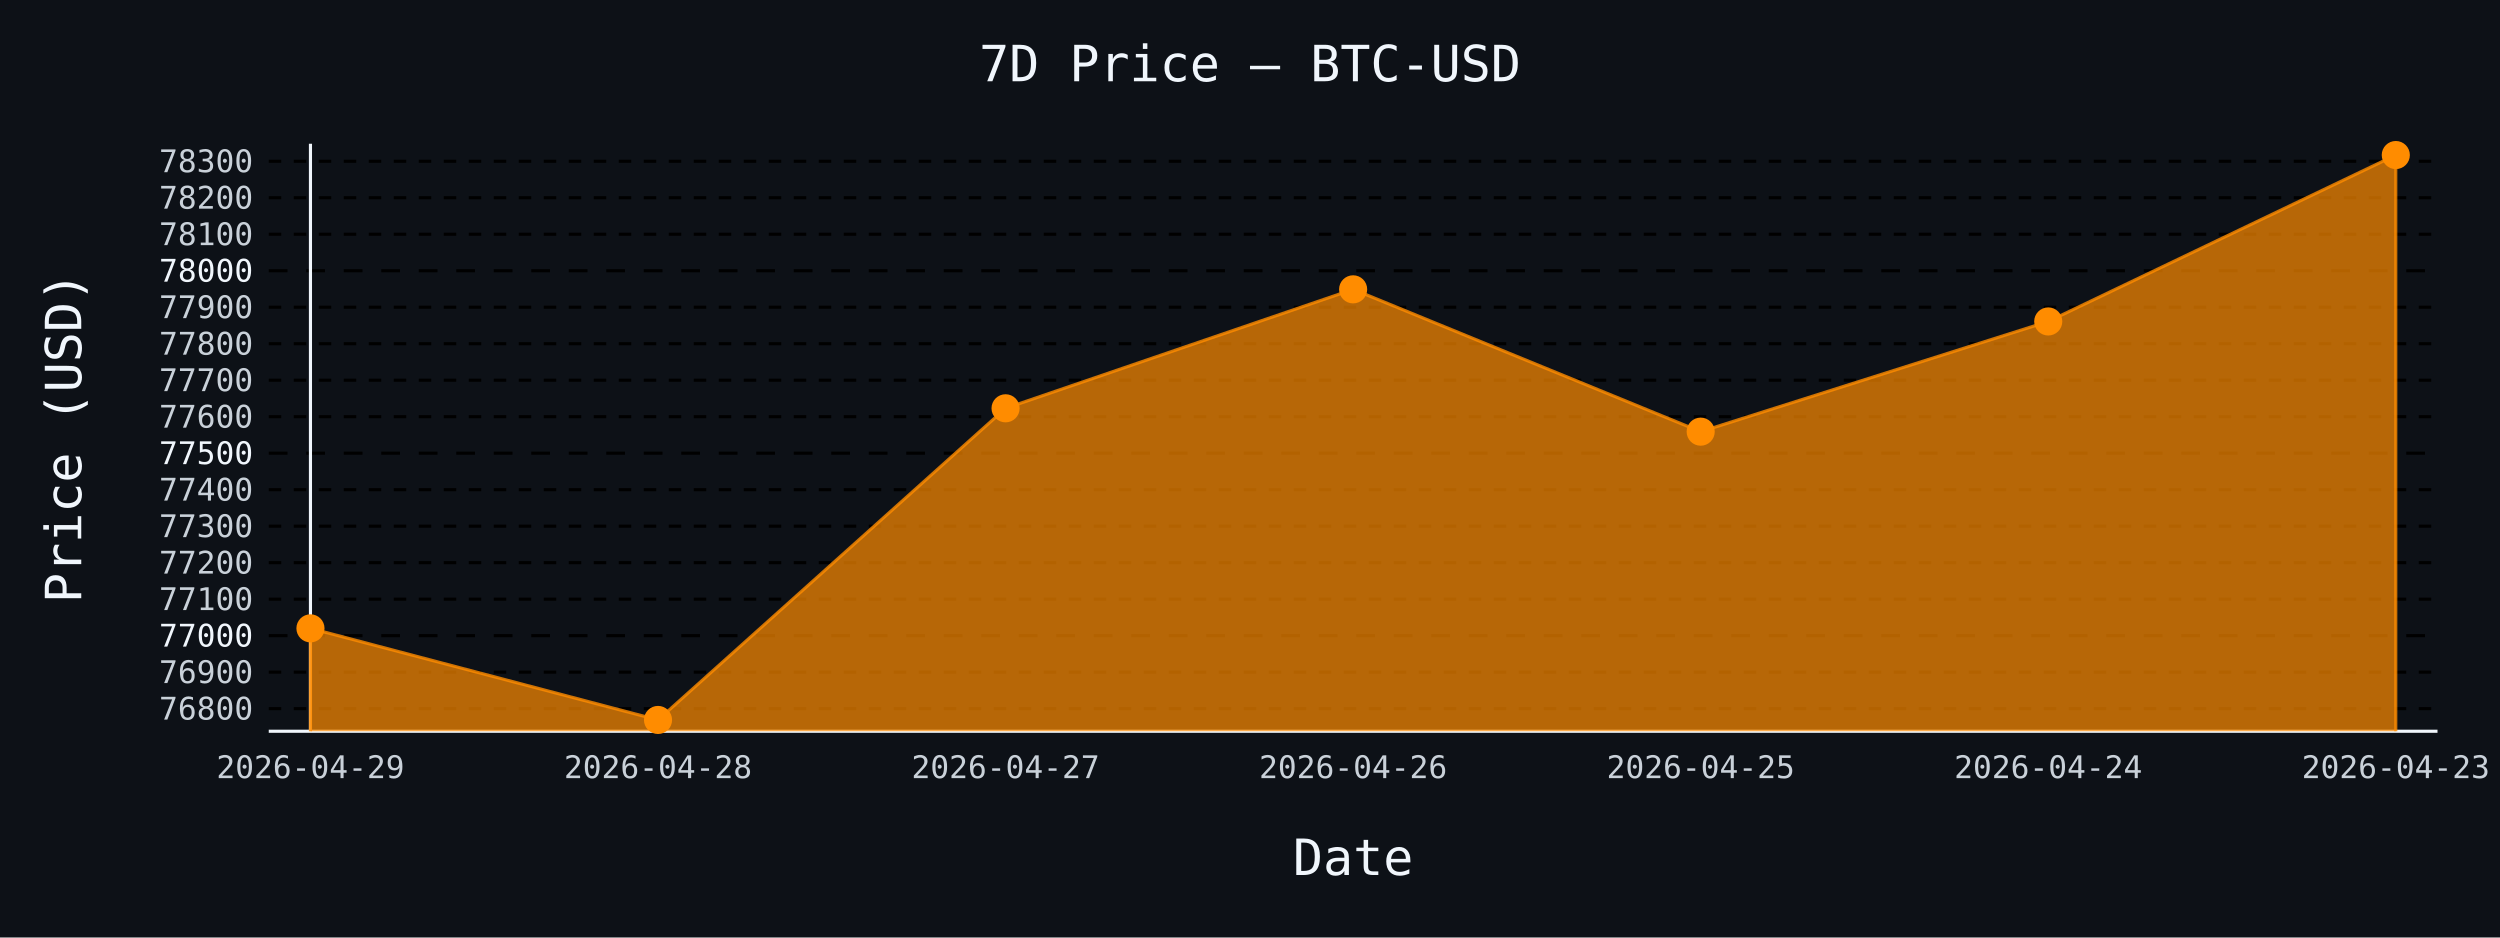
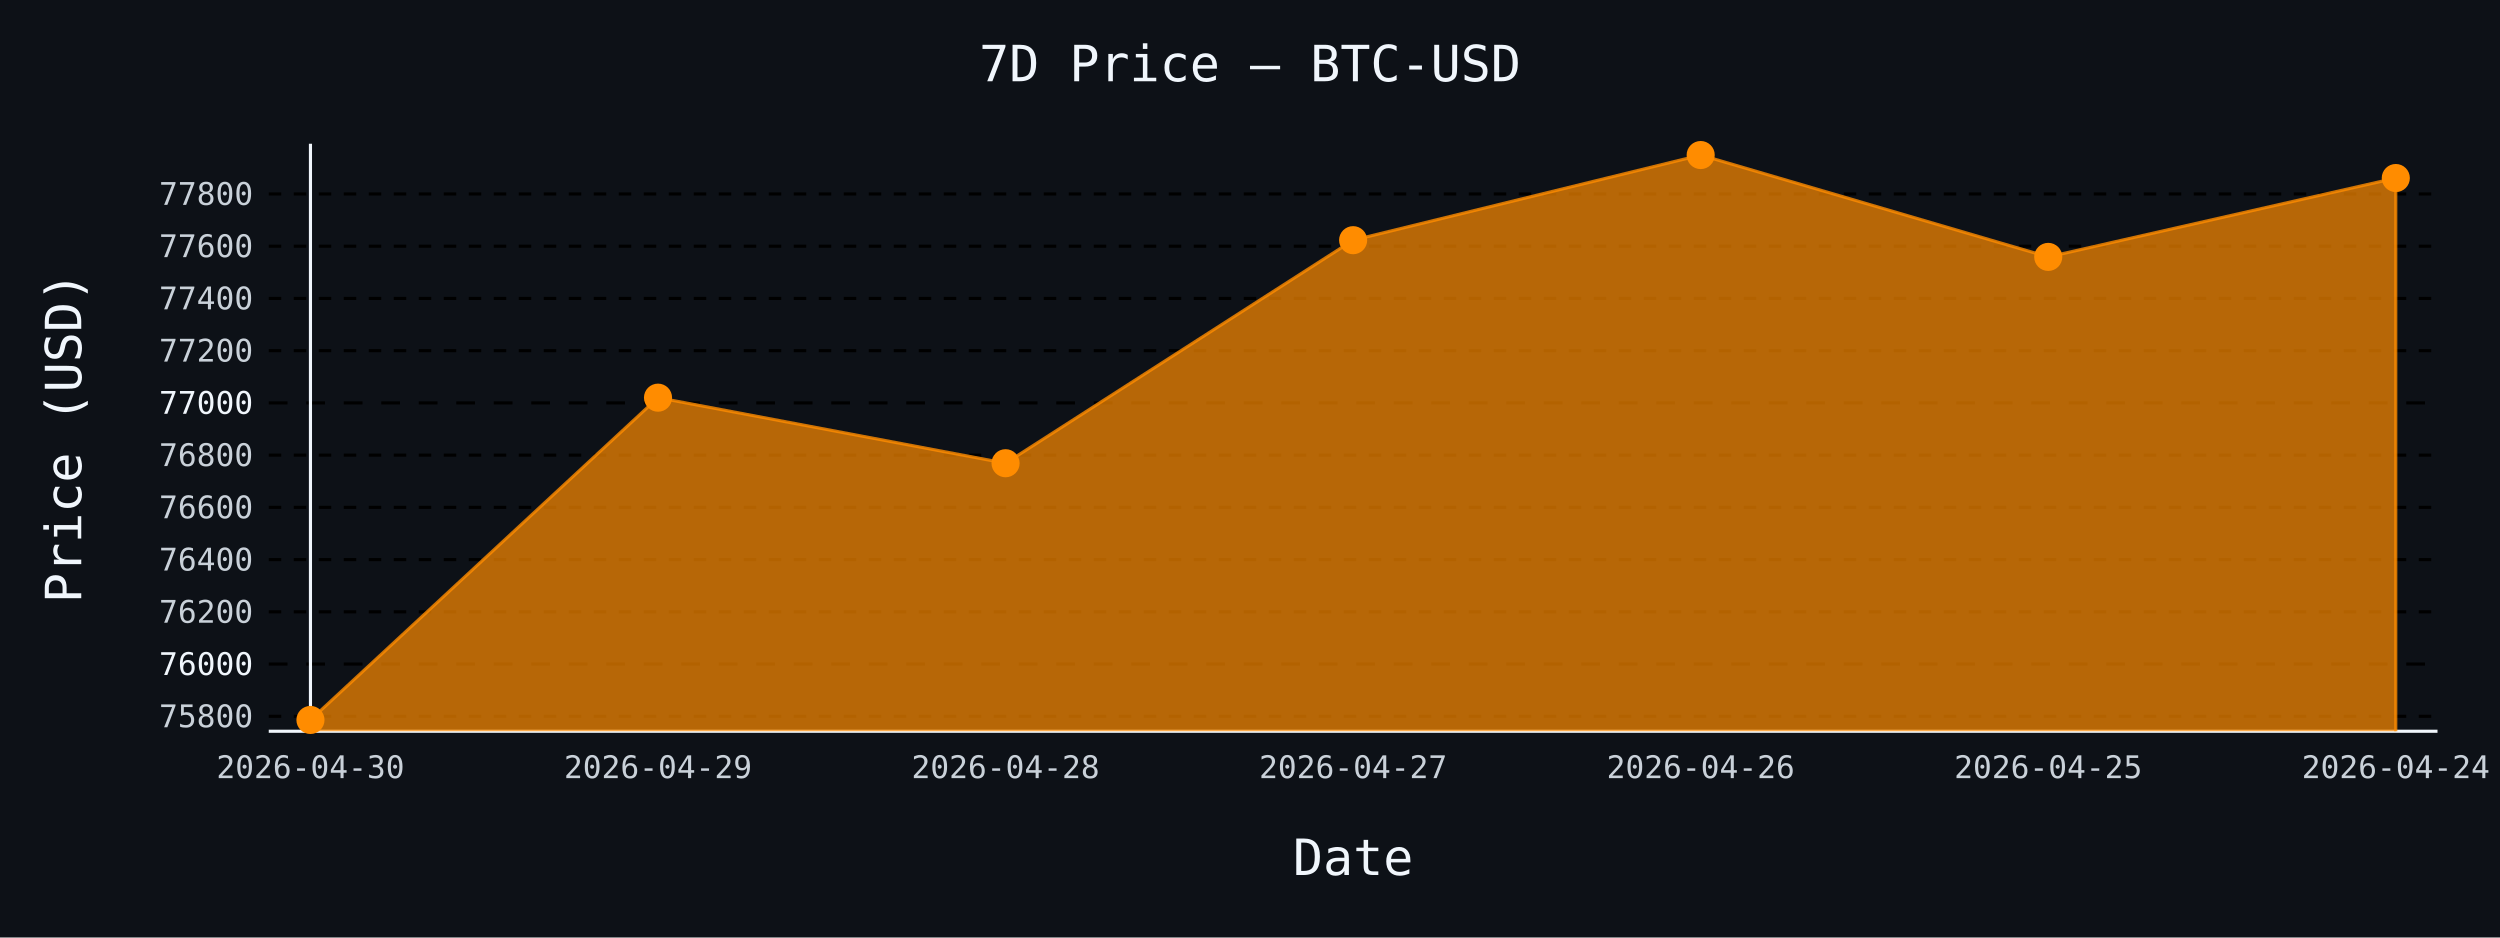
- <svg xmlns="http://www.w3.org/2000/svg" id="chart-1c7d37e0-85a0-4f52-8db5-19462a9de717" class="pygal-chart" viewBox="0 0 800 300">
+ <svg xmlns="http://www.w3.org/2000/svg" id="chart-e481588f-ed1c-4437-8756-07ec9c401f82" class="pygal-chart" viewBox="0 0 800 300">
  <defs>
-     <style type="text/css">#chart-1c7d37e0-85a0-4f52-8db5-19462a9de717{-webkit-user-select:none;-webkit-font-smoothing:antialiased;font-family:monospace}#chart-1c7d37e0-85a0-4f52-8db5-19462a9de717 .title{font-family:monospace;font-size:16px}#chart-1c7d37e0-85a0-4f52-8db5-19462a9de717 .legends .legend text{font-family:monospace;font-size:14px}#chart-1c7d37e0-85a0-4f52-8db5-19462a9de717 .axis text{font-family:monospace;font-size:10px}#chart-1c7d37e0-85a0-4f52-8db5-19462a9de717 .axis text.major{font-family:monospace;font-size:10px}#chart-1c7d37e0-85a0-4f52-8db5-19462a9de717 .text-overlay text.value{font-family:monospace;font-size:16px}#chart-1c7d37e0-85a0-4f52-8db5-19462a9de717 .text-overlay text.label{font-family:monospace;font-size:10px}#chart-1c7d37e0-85a0-4f52-8db5-19462a9de717 .tooltip{font-family:monospace;font-size:14px}#chart-1c7d37e0-85a0-4f52-8db5-19462a9de717 text.no_data{font-family:monospace;font-size:64px}
- #chart-1c7d37e0-85a0-4f52-8db5-19462a9de717{background-color:#0d1117}#chart-1c7d37e0-85a0-4f52-8db5-19462a9de717 path,#chart-1c7d37e0-85a0-4f52-8db5-19462a9de717 line,#chart-1c7d37e0-85a0-4f52-8db5-19462a9de717 rect,#chart-1c7d37e0-85a0-4f52-8db5-19462a9de717 circle{-webkit-transition:150ms;-moz-transition:150ms;transition:150ms}#chart-1c7d37e0-85a0-4f52-8db5-19462a9de717 .graph &gt; .background{fill:#0d1117}#chart-1c7d37e0-85a0-4f52-8db5-19462a9de717 .plot &gt; .background{fill:#0d1117}#chart-1c7d37e0-85a0-4f52-8db5-19462a9de717 .graph{fill:#c9d1d9}#chart-1c7d37e0-85a0-4f52-8db5-19462a9de717 text.no_data{fill:#f0f6fc}#chart-1c7d37e0-85a0-4f52-8db5-19462a9de717 .title{fill:#f0f6fc}#chart-1c7d37e0-85a0-4f52-8db5-19462a9de717 .legends .legend text{fill:#c9d1d9}#chart-1c7d37e0-85a0-4f52-8db5-19462a9de717 .legends .legend:hover text{fill:#f0f6fc}#chart-1c7d37e0-85a0-4f52-8db5-19462a9de717 .axis .line{stroke:#f0f6fc}#chart-1c7d37e0-85a0-4f52-8db5-19462a9de717 .axis .guide.line{stroke:#8b949e}#chart-1c7d37e0-85a0-4f52-8db5-19462a9de717 .axis .major.line{stroke:#c9d1d9}#chart-1c7d37e0-85a0-4f52-8db5-19462a9de717 .axis text.major{fill:#f0f6fc}#chart-1c7d37e0-85a0-4f52-8db5-19462a9de717 .axis.y .guides:hover .guide.line,#chart-1c7d37e0-85a0-4f52-8db5-19462a9de717 .line-graph .axis.x .guides:hover .guide.line,#chart-1c7d37e0-85a0-4f52-8db5-19462a9de717 .stackedline-graph .axis.x .guides:hover .guide.line,#chart-1c7d37e0-85a0-4f52-8db5-19462a9de717 .xy-graph .axis.x .guides:hover .guide.line{stroke:#f0f6fc}#chart-1c7d37e0-85a0-4f52-8db5-19462a9de717 .axis .guides:hover text{fill:#f0f6fc}#chart-1c7d37e0-85a0-4f52-8db5-19462a9de717 .reactive{fill-opacity:.7;stroke-opacity:.8;stroke-width:1}#chart-1c7d37e0-85a0-4f52-8db5-19462a9de717 .ci{stroke:#c9d1d9}#chart-1c7d37e0-85a0-4f52-8db5-19462a9de717 .reactive.active,#chart-1c7d37e0-85a0-4f52-8db5-19462a9de717 .active .reactive{fill-opacity:.8;stroke-opacity:.9;stroke-width:4}#chart-1c7d37e0-85a0-4f52-8db5-19462a9de717 .ci .reactive.active{stroke-width:1.5}#chart-1c7d37e0-85a0-4f52-8db5-19462a9de717 .series text{fill:#f0f6fc}#chart-1c7d37e0-85a0-4f52-8db5-19462a9de717 .tooltip rect{fill:#0d1117;stroke:#f0f6fc;-webkit-transition:opacity 150ms;-moz-transition:opacity 150ms;transition:opacity 150ms}#chart-1c7d37e0-85a0-4f52-8db5-19462a9de717 .tooltip .label{fill:#c9d1d9}#chart-1c7d37e0-85a0-4f52-8db5-19462a9de717 .tooltip .label{fill:#c9d1d9}#chart-1c7d37e0-85a0-4f52-8db5-19462a9de717 .tooltip .legend{font-size:.8em;fill:#8b949e}#chart-1c7d37e0-85a0-4f52-8db5-19462a9de717 .tooltip .x_label{font-size:.6em;fill:#f0f6fc}#chart-1c7d37e0-85a0-4f52-8db5-19462a9de717 .tooltip .xlink{font-size:.5em;text-decoration:underline}#chart-1c7d37e0-85a0-4f52-8db5-19462a9de717 .tooltip .value{font-size:1.5em}#chart-1c7d37e0-85a0-4f52-8db5-19462a9de717 .bound{font-size:.5em}#chart-1c7d37e0-85a0-4f52-8db5-19462a9de717 .max-value{font-size:.75em;fill:#8b949e}#chart-1c7d37e0-85a0-4f52-8db5-19462a9de717 .map-element{fill:#0d1117;stroke:#8b949e !important}#chart-1c7d37e0-85a0-4f52-8db5-19462a9de717 .map-element .reactive{fill-opacity:inherit;stroke-opacity:inherit}#chart-1c7d37e0-85a0-4f52-8db5-19462a9de717 .color-0,#chart-1c7d37e0-85a0-4f52-8db5-19462a9de717 .color-0 a:visited{stroke:#ff8c00;fill:#ff8c00}#chart-1c7d37e0-85a0-4f52-8db5-19462a9de717 .text-overlay .color-0 text{fill:black}
- #chart-1c7d37e0-85a0-4f52-8db5-19462a9de717 text.no_data{text-anchor:middle}#chart-1c7d37e0-85a0-4f52-8db5-19462a9de717 .guide.line{fill:none}#chart-1c7d37e0-85a0-4f52-8db5-19462a9de717 .centered{text-anchor:middle}#chart-1c7d37e0-85a0-4f52-8db5-19462a9de717 .title{text-anchor:middle}#chart-1c7d37e0-85a0-4f52-8db5-19462a9de717 .legends .legend text{fill-opacity:1}#chart-1c7d37e0-85a0-4f52-8db5-19462a9de717 .axis.x text{text-anchor:middle}#chart-1c7d37e0-85a0-4f52-8db5-19462a9de717 .axis.x:not(.web) text[transform]{text-anchor:start}#chart-1c7d37e0-85a0-4f52-8db5-19462a9de717 .axis.x:not(.web) text[transform].backwards{text-anchor:end}#chart-1c7d37e0-85a0-4f52-8db5-19462a9de717 .axis.y text{text-anchor:end}#chart-1c7d37e0-85a0-4f52-8db5-19462a9de717 .axis.y text[transform].backwards{text-anchor:start}#chart-1c7d37e0-85a0-4f52-8db5-19462a9de717 .axis.y2 text{text-anchor:start}#chart-1c7d37e0-85a0-4f52-8db5-19462a9de717 .axis.y2 text[transform].backwards{text-anchor:end}#chart-1c7d37e0-85a0-4f52-8db5-19462a9de717 .axis .guide.line{stroke-dasharray:4,4;stroke:black}#chart-1c7d37e0-85a0-4f52-8db5-19462a9de717 .axis .major.guide.line{stroke-dasharray:6,6;stroke:black}#chart-1c7d37e0-85a0-4f52-8db5-19462a9de717 .horizontal .axis.y .guide.line,#chart-1c7d37e0-85a0-4f52-8db5-19462a9de717 .horizontal .axis.y2 .guide.line,#chart-1c7d37e0-85a0-4f52-8db5-19462a9de717 .vertical .axis.x .guide.line{opacity:0}#chart-1c7d37e0-85a0-4f52-8db5-19462a9de717 .horizontal .axis.always_show .guide.line,#chart-1c7d37e0-85a0-4f52-8db5-19462a9de717 .vertical .axis.always_show .guide.line{opacity:1 !important}#chart-1c7d37e0-85a0-4f52-8db5-19462a9de717 .axis.y .guides:hover .guide.line,#chart-1c7d37e0-85a0-4f52-8db5-19462a9de717 .axis.y2 .guides:hover .guide.line,#chart-1c7d37e0-85a0-4f52-8db5-19462a9de717 .axis.x .guides:hover .guide.line{opacity:1}#chart-1c7d37e0-85a0-4f52-8db5-19462a9de717 .axis .guides:hover text{opacity:1}#chart-1c7d37e0-85a0-4f52-8db5-19462a9de717 .nofill{fill:none}#chart-1c7d37e0-85a0-4f52-8db5-19462a9de717 .subtle-fill{fill-opacity:.2}#chart-1c7d37e0-85a0-4f52-8db5-19462a9de717 .dot{stroke-width:1px;fill-opacity:1;stroke-opacity:1}#chart-1c7d37e0-85a0-4f52-8db5-19462a9de717 .dot.active{stroke-width:5px}#chart-1c7d37e0-85a0-4f52-8db5-19462a9de717 .dot.negative{fill:transparent}#chart-1c7d37e0-85a0-4f52-8db5-19462a9de717 text,#chart-1c7d37e0-85a0-4f52-8db5-19462a9de717 tspan{stroke:none !important}#chart-1c7d37e0-85a0-4f52-8db5-19462a9de717 .series text.active{opacity:1}#chart-1c7d37e0-85a0-4f52-8db5-19462a9de717 .tooltip rect{fill-opacity:.95;stroke-width:.5}#chart-1c7d37e0-85a0-4f52-8db5-19462a9de717 .tooltip text{fill-opacity:1}#chart-1c7d37e0-85a0-4f52-8db5-19462a9de717 .showable{visibility:hidden}#chart-1c7d37e0-85a0-4f52-8db5-19462a9de717 .showable.shown{visibility:visible}#chart-1c7d37e0-85a0-4f52-8db5-19462a9de717 .gauge-background{fill:rgba(229,229,229,1);stroke:none}#chart-1c7d37e0-85a0-4f52-8db5-19462a9de717 .bg-lines{stroke:#0d1117;stroke-width:2px}</style>
+     <style type="text/css">#chart-e481588f-ed1c-4437-8756-07ec9c401f82{-webkit-user-select:none;-webkit-font-smoothing:antialiased;font-family:monospace}#chart-e481588f-ed1c-4437-8756-07ec9c401f82 .title{font-family:monospace;font-size:16px}#chart-e481588f-ed1c-4437-8756-07ec9c401f82 .legends .legend text{font-family:monospace;font-size:14px}#chart-e481588f-ed1c-4437-8756-07ec9c401f82 .axis text{font-family:monospace;font-size:10px}#chart-e481588f-ed1c-4437-8756-07ec9c401f82 .axis text.major{font-family:monospace;font-size:10px}#chart-e481588f-ed1c-4437-8756-07ec9c401f82 .text-overlay text.value{font-family:monospace;font-size:16px}#chart-e481588f-ed1c-4437-8756-07ec9c401f82 .text-overlay text.label{font-family:monospace;font-size:10px}#chart-e481588f-ed1c-4437-8756-07ec9c401f82 .tooltip{font-family:monospace;font-size:14px}#chart-e481588f-ed1c-4437-8756-07ec9c401f82 text.no_data{font-family:monospace;font-size:64px}
+ #chart-e481588f-ed1c-4437-8756-07ec9c401f82{background-color:#0d1117}#chart-e481588f-ed1c-4437-8756-07ec9c401f82 path,#chart-e481588f-ed1c-4437-8756-07ec9c401f82 line,#chart-e481588f-ed1c-4437-8756-07ec9c401f82 rect,#chart-e481588f-ed1c-4437-8756-07ec9c401f82 circle{-webkit-transition:150ms;-moz-transition:150ms;transition:150ms}#chart-e481588f-ed1c-4437-8756-07ec9c401f82 .graph &gt; .background{fill:#0d1117}#chart-e481588f-ed1c-4437-8756-07ec9c401f82 .plot &gt; .background{fill:#0d1117}#chart-e481588f-ed1c-4437-8756-07ec9c401f82 .graph{fill:#c9d1d9}#chart-e481588f-ed1c-4437-8756-07ec9c401f82 text.no_data{fill:#f0f6fc}#chart-e481588f-ed1c-4437-8756-07ec9c401f82 .title{fill:#f0f6fc}#chart-e481588f-ed1c-4437-8756-07ec9c401f82 .legends .legend text{fill:#c9d1d9}#chart-e481588f-ed1c-4437-8756-07ec9c401f82 .legends .legend:hover text{fill:#f0f6fc}#chart-e481588f-ed1c-4437-8756-07ec9c401f82 .axis .line{stroke:#f0f6fc}#chart-e481588f-ed1c-4437-8756-07ec9c401f82 .axis .guide.line{stroke:#8b949e}#chart-e481588f-ed1c-4437-8756-07ec9c401f82 .axis .major.line{stroke:#c9d1d9}#chart-e481588f-ed1c-4437-8756-07ec9c401f82 .axis text.major{fill:#f0f6fc}#chart-e481588f-ed1c-4437-8756-07ec9c401f82 .axis.y .guides:hover .guide.line,#chart-e481588f-ed1c-4437-8756-07ec9c401f82 .line-graph .axis.x .guides:hover .guide.line,#chart-e481588f-ed1c-4437-8756-07ec9c401f82 .stackedline-graph .axis.x .guides:hover .guide.line,#chart-e481588f-ed1c-4437-8756-07ec9c401f82 .xy-graph .axis.x .guides:hover .guide.line{stroke:#f0f6fc}#chart-e481588f-ed1c-4437-8756-07ec9c401f82 .axis .guides:hover text{fill:#f0f6fc}#chart-e481588f-ed1c-4437-8756-07ec9c401f82 .reactive{fill-opacity:.7;stroke-opacity:.8;stroke-width:1}#chart-e481588f-ed1c-4437-8756-07ec9c401f82 .ci{stroke:#c9d1d9}#chart-e481588f-ed1c-4437-8756-07ec9c401f82 .reactive.active,#chart-e481588f-ed1c-4437-8756-07ec9c401f82 .active .reactive{fill-opacity:.8;stroke-opacity:.9;stroke-width:4}#chart-e481588f-ed1c-4437-8756-07ec9c401f82 .ci .reactive.active{stroke-width:1.5}#chart-e481588f-ed1c-4437-8756-07ec9c401f82 .series text{fill:#f0f6fc}#chart-e481588f-ed1c-4437-8756-07ec9c401f82 .tooltip rect{fill:#0d1117;stroke:#f0f6fc;-webkit-transition:opacity 150ms;-moz-transition:opacity 150ms;transition:opacity 150ms}#chart-e481588f-ed1c-4437-8756-07ec9c401f82 .tooltip .label{fill:#c9d1d9}#chart-e481588f-ed1c-4437-8756-07ec9c401f82 .tooltip .label{fill:#c9d1d9}#chart-e481588f-ed1c-4437-8756-07ec9c401f82 .tooltip .legend{font-size:.8em;fill:#8b949e}#chart-e481588f-ed1c-4437-8756-07ec9c401f82 .tooltip .x_label{font-size:.6em;fill:#f0f6fc}#chart-e481588f-ed1c-4437-8756-07ec9c401f82 .tooltip .xlink{font-size:.5em;text-decoration:underline}#chart-e481588f-ed1c-4437-8756-07ec9c401f82 .tooltip .value{font-size:1.5em}#chart-e481588f-ed1c-4437-8756-07ec9c401f82 .bound{font-size:.5em}#chart-e481588f-ed1c-4437-8756-07ec9c401f82 .max-value{font-size:.75em;fill:#8b949e}#chart-e481588f-ed1c-4437-8756-07ec9c401f82 .map-element{fill:#0d1117;stroke:#8b949e !important}#chart-e481588f-ed1c-4437-8756-07ec9c401f82 .map-element .reactive{fill-opacity:inherit;stroke-opacity:inherit}#chart-e481588f-ed1c-4437-8756-07ec9c401f82 .color-0,#chart-e481588f-ed1c-4437-8756-07ec9c401f82 .color-0 a:visited{stroke:#ff8c00;fill:#ff8c00}#chart-e481588f-ed1c-4437-8756-07ec9c401f82 .text-overlay .color-0 text{fill:black}
+ #chart-e481588f-ed1c-4437-8756-07ec9c401f82 text.no_data{text-anchor:middle}#chart-e481588f-ed1c-4437-8756-07ec9c401f82 .guide.line{fill:none}#chart-e481588f-ed1c-4437-8756-07ec9c401f82 .centered{text-anchor:middle}#chart-e481588f-ed1c-4437-8756-07ec9c401f82 .title{text-anchor:middle}#chart-e481588f-ed1c-4437-8756-07ec9c401f82 .legends .legend text{fill-opacity:1}#chart-e481588f-ed1c-4437-8756-07ec9c401f82 .axis.x text{text-anchor:middle}#chart-e481588f-ed1c-4437-8756-07ec9c401f82 .axis.x:not(.web) text[transform]{text-anchor:start}#chart-e481588f-ed1c-4437-8756-07ec9c401f82 .axis.x:not(.web) text[transform].backwards{text-anchor:end}#chart-e481588f-ed1c-4437-8756-07ec9c401f82 .axis.y text{text-anchor:end}#chart-e481588f-ed1c-4437-8756-07ec9c401f82 .axis.y text[transform].backwards{text-anchor:start}#chart-e481588f-ed1c-4437-8756-07ec9c401f82 .axis.y2 text{text-anchor:start}#chart-e481588f-ed1c-4437-8756-07ec9c401f82 .axis.y2 text[transform].backwards{text-anchor:end}#chart-e481588f-ed1c-4437-8756-07ec9c401f82 .axis .guide.line{stroke-dasharray:4,4;stroke:black}#chart-e481588f-ed1c-4437-8756-07ec9c401f82 .axis .major.guide.line{stroke-dasharray:6,6;stroke:black}#chart-e481588f-ed1c-4437-8756-07ec9c401f82 .horizontal .axis.y .guide.line,#chart-e481588f-ed1c-4437-8756-07ec9c401f82 .horizontal .axis.y2 .guide.line,#chart-e481588f-ed1c-4437-8756-07ec9c401f82 .vertical .axis.x .guide.line{opacity:0}#chart-e481588f-ed1c-4437-8756-07ec9c401f82 .horizontal .axis.always_show .guide.line,#chart-e481588f-ed1c-4437-8756-07ec9c401f82 .vertical .axis.always_show .guide.line{opacity:1 !important}#chart-e481588f-ed1c-4437-8756-07ec9c401f82 .axis.y .guides:hover .guide.line,#chart-e481588f-ed1c-4437-8756-07ec9c401f82 .axis.y2 .guides:hover .guide.line,#chart-e481588f-ed1c-4437-8756-07ec9c401f82 .axis.x .guides:hover .guide.line{opacity:1}#chart-e481588f-ed1c-4437-8756-07ec9c401f82 .axis .guides:hover text{opacity:1}#chart-e481588f-ed1c-4437-8756-07ec9c401f82 .nofill{fill:none}#chart-e481588f-ed1c-4437-8756-07ec9c401f82 .subtle-fill{fill-opacity:.2}#chart-e481588f-ed1c-4437-8756-07ec9c401f82 .dot{stroke-width:1px;fill-opacity:1;stroke-opacity:1}#chart-e481588f-ed1c-4437-8756-07ec9c401f82 .dot.active{stroke-width:5px}#chart-e481588f-ed1c-4437-8756-07ec9c401f82 .dot.negative{fill:transparent}#chart-e481588f-ed1c-4437-8756-07ec9c401f82 text,#chart-e481588f-ed1c-4437-8756-07ec9c401f82 tspan{stroke:none !important}#chart-e481588f-ed1c-4437-8756-07ec9c401f82 .series text.active{opacity:1}#chart-e481588f-ed1c-4437-8756-07ec9c401f82 .tooltip rect{fill-opacity:.95;stroke-width:.5}#chart-e481588f-ed1c-4437-8756-07ec9c401f82 .tooltip text{fill-opacity:1}#chart-e481588f-ed1c-4437-8756-07ec9c401f82 .showable{visibility:hidden}#chart-e481588f-ed1c-4437-8756-07ec9c401f82 .showable.shown{visibility:visible}#chart-e481588f-ed1c-4437-8756-07ec9c401f82 .gauge-background{fill:rgba(229,229,229,1);stroke:none}#chart-e481588f-ed1c-4437-8756-07ec9c401f82 .bg-lines{stroke:#0d1117;stroke-width:2px}</style>
  </defs>
  <g class="graph line-graph vertical">
    <rect x="0" y="0" width="800" height="300" class="background" />
    <g transform="translate(86, 46)" class="plot">
      <rect x="0" y="0" width="694.0" height="188" class="background" />
      <g class="axis y always_show">
        <path d="M0 188 h694" class="line" />
        <g class="guides">
-           <path d="M0 180.765 h694" class="guide line" />
-           <text x="-5" y="184.265" class="">76800</text>
+           <path d="M0 183.215 h694" class="guide line" />
+           <text x="-5" y="186.715" class="">75800</text>
        </g>
        <g class="guides">
-           <path d="M0 169.087 h694" class="guide line" />
-           <text x="-5" y="172.587" class="">76900</text>
+           <path d="M0 166.5 h694" class="major guide line" />
+           <text x="-5" y="170" class="major">76000</text>
        </g>
        <g class="guides">
-           <path d="M0 157.409 h694" class="major guide line" />
-           <text x="-5" y="160.909" class="major">77000</text>
+           <path d="M0 149.785 h694" class="guide line" />
+           <text x="-5" y="153.285" class="">76200</text>
        </g>
        <g class="guides">
-           <path d="M0 145.732 h694" class="guide line" />
-           <text x="-5" y="149.232" class="">77100</text>
+           <path d="M0 133.071 h694" class="guide line" />
+           <text x="-5" y="136.571" class="">76400</text>
        </g>
        <g class="guides">
-           <path d="M0 134.054 h694" class="guide line" />
-           <text x="-5" y="137.554" class="">77200</text>
+           <path d="M0 116.356 h694" class="guide line" />
+           <text x="-5" y="119.856" class="">76600</text>
        </g>
        <g class="guides">
-           <path d="M0 122.377 h694" class="guide line" />
-           <text x="-5" y="125.877" class="">77300</text>
+           <path d="M0 99.641 h694" class="guide line" />
+           <text x="-5" y="103.141" class="">76800</text>
        </g>
        <g class="guides">
-           <path d="M0 110.699 h694" class="guide line" />
-           <text x="-5" y="114.199" class="">77400</text>
+           <path d="M0 82.927 h694" class="major guide line" />
+           <text x="-5" y="86.427" class="major">77000</text>
        </g>
        <g class="guides">
-           <path d="M0 99.021 h694" class="major guide line" />
-           <text x="-5" y="102.521" class="major">77500</text>
+           <path d="M0 66.212 h694" class="guide line" />
+           <text x="-5" y="69.712" class="">77200</text>
        </g>
        <g class="guides">
-           <path d="M0 87.344 h694" class="guide line" />
-           <text x="-5" y="90.844" class="">77600</text>
+           <path d="M0 49.497 h694" class="guide line" />
+           <text x="-5" y="52.997" class="">77400</text>
        </g>
        <g class="guides">
-           <path d="M0 75.666 h694" class="guide line" />
-           <text x="-5" y="79.166" class="">77700</text>
+           <path d="M0 32.782 h694" class="guide line" />
+           <text x="-5" y="36.282" class="">77600</text>
        </g>
        <g class="guides">
-           <path d="M0 63.989 h694" class="guide line" />
-           <text x="-5" y="67.489" class="">77800</text>
-         </g>
-         <g class="guides">
-           <path d="M0 52.311 h694" class="guide line" />
-           <text x="-5" y="55.811" class="">77900</text>
-         </g>
-         <g class="guides">
-           <path d="M0 40.633 h694" class="major guide line" />
-           <text x="-5" y="44.133" class="major">78000</text>
-         </g>
-         <g class="guides">
-           <path d="M0 28.956 h694" class="guide line" />
-           <text x="-5" y="32.456" class="">78100</text>
-         </g>
-         <g class="guides">
-           <path d="M0 17.278 h694" class="guide line" />
-           <text x="-5" y="20.778" class="">78200</text>
-         </g>
-         <g class="guides">
-           <path d="M0 5.601 h694" class="guide line" />
-           <text x="-5" y="9.101" class="">78300</text>
+           <path d="M0 16.068 h694" class="guide line" />
+           <text x="-5" y="19.568" class="">77800</text>
        </g>
      </g>
      <g class="axis x">
        <g class="guides">
          <path d="M13.346 0 v188" class="line" />
-           <text x="13.346" y="203.0" class="">2026-04-29</text>
+           <text x="13.346" y="203.0" class="">2026-04-30</text>
        </g>
        <g class="guides">
          <path d="M124.564 0 v188" class="guide line" />
-           <text x="124.564" y="203.0" class="">2026-04-28</text>
+           <text x="124.564" y="203.0" class="">2026-04-29</text>
        </g>
        <g class="guides">
          <path d="M235.782 0 v188" class="guide line" />
-           <text x="235.782" y="203.0" class="">2026-04-27</text>
+           <text x="235.782" y="203.0" class="">2026-04-28</text>
        </g>
        <g class="guides">
          <path d="M347 0 v188" class="guide line" />
-           <text x="347.0" y="203.0" class="">2026-04-26</text>
+           <text x="347.0" y="203.0" class="">2026-04-27</text>
        </g>
        <g class="guides">
          <path d="M458.218 0 v188" class="guide line" />
-           <text x="458.218" y="203.0" class="">2026-04-25</text>
+           <text x="458.218" y="203.0" class="">2026-04-26</text>
        </g>
        <g class="guides">
          <path d="M569.436 0 v188" class="guide line" />
-           <text x="569.436" y="203.0" class="">2026-04-24</text>
+           <text x="569.436" y="203.0" class="">2026-04-25</text>
        </g>
        <g class="guides">
          <path d="M680.654 0 v188" class="guide line" />
-           <text x="680.654" y="203.0" class="">2026-04-23</text>
+           <text x="680.654" y="203.0" class="">2026-04-24</text>
        </g>
      </g>
      <g class="series serie-0 color-0">
-         <path d="M13.346 188 L13.346 155.074 124.564 184.385 235.782 84.658 347 46.589 458.218 92.132 569.436 56.865 680.654 3.615 680.654 188" class="line reactive" />
+         <path d="M13.346 188 L13.346 184.385 124.564 81.255 235.782 102.232 347 30.86 458.218 3.615 569.436 36.209 680.654 10.97 680.654 188" class="line reactive" />
      </g>
    </g>
    <g class="titles">
      <text x="400.0" y="26" class="title plot_title">7D Price — BTC-USD</text>
      <text x="433.0" y="280" class="title">Date</text>
      <text x="0" y="166.0" class="title" transform="rotate(-90 0 140)">Price (USD)</text>
    </g>
    <g transform="translate(86, 46)" class="plot overlay">
      <g class="series serie-0 color-0">
        <g class="dots">
-           <circle cx="13.346" cy="155.074" r="4" class="dot reactive tooltip-trigger" />
+           <circle cx="13.346" cy="184.385" r="4" class="dot reactive tooltip-trigger" />
        </g>
        <g class="dots">
-           <circle cx="124.564" cy="184.385" r="4" class="dot reactive tooltip-trigger" />
+           <circle cx="124.564" cy="81.255" r="4" class="dot reactive tooltip-trigger" />
        </g>
        <g class="dots">
-           <circle cx="235.782" cy="84.658" r="4" class="dot reactive tooltip-trigger" />
+           <circle cx="235.782" cy="102.232" r="4" class="dot reactive tooltip-trigger" />
        </g>
        <g class="dots">
-           <circle cx="347.0" cy="46.589" r="4" class="dot reactive tooltip-trigger" />
+           <circle cx="347.0" cy="30.86" r="4" class="dot reactive tooltip-trigger" />
        </g>
        <g class="dots">
-           <circle cx="458.218" cy="92.132" r="4" class="dot reactive tooltip-trigger" />
+           <circle cx="458.218" cy="3.615" r="4" class="dot reactive tooltip-trigger" />
        </g>
        <g class="dots">
-           <circle cx="569.436" cy="56.865" r="4" class="dot reactive tooltip-trigger" />
+           <circle cx="569.436" cy="36.209" r="4" class="dot reactive tooltip-trigger" />
        </g>
        <g class="dots">
-           <circle cx="680.654" cy="3.615" r="4" class="dot reactive tooltip-trigger" />
+           <circle cx="680.654" cy="10.97" r="4" class="dot reactive tooltip-trigger" />
        </g>
      </g>
    </g>
    <g transform="translate(86, 46)" class="plot text-overlay">
      <g class="series serie-0 color-0" />
    </g>
    <g transform="translate(86, 46)" class="plot tooltip-overlay">
      <g transform="translate(0 0)" style="opacity: 0" class="tooltip">
        <rect rx="0" ry="0" width="0" height="0" class="tooltip-box" />
        <g class="text" />
      </g>
    </g>
  </g>
</svg>
